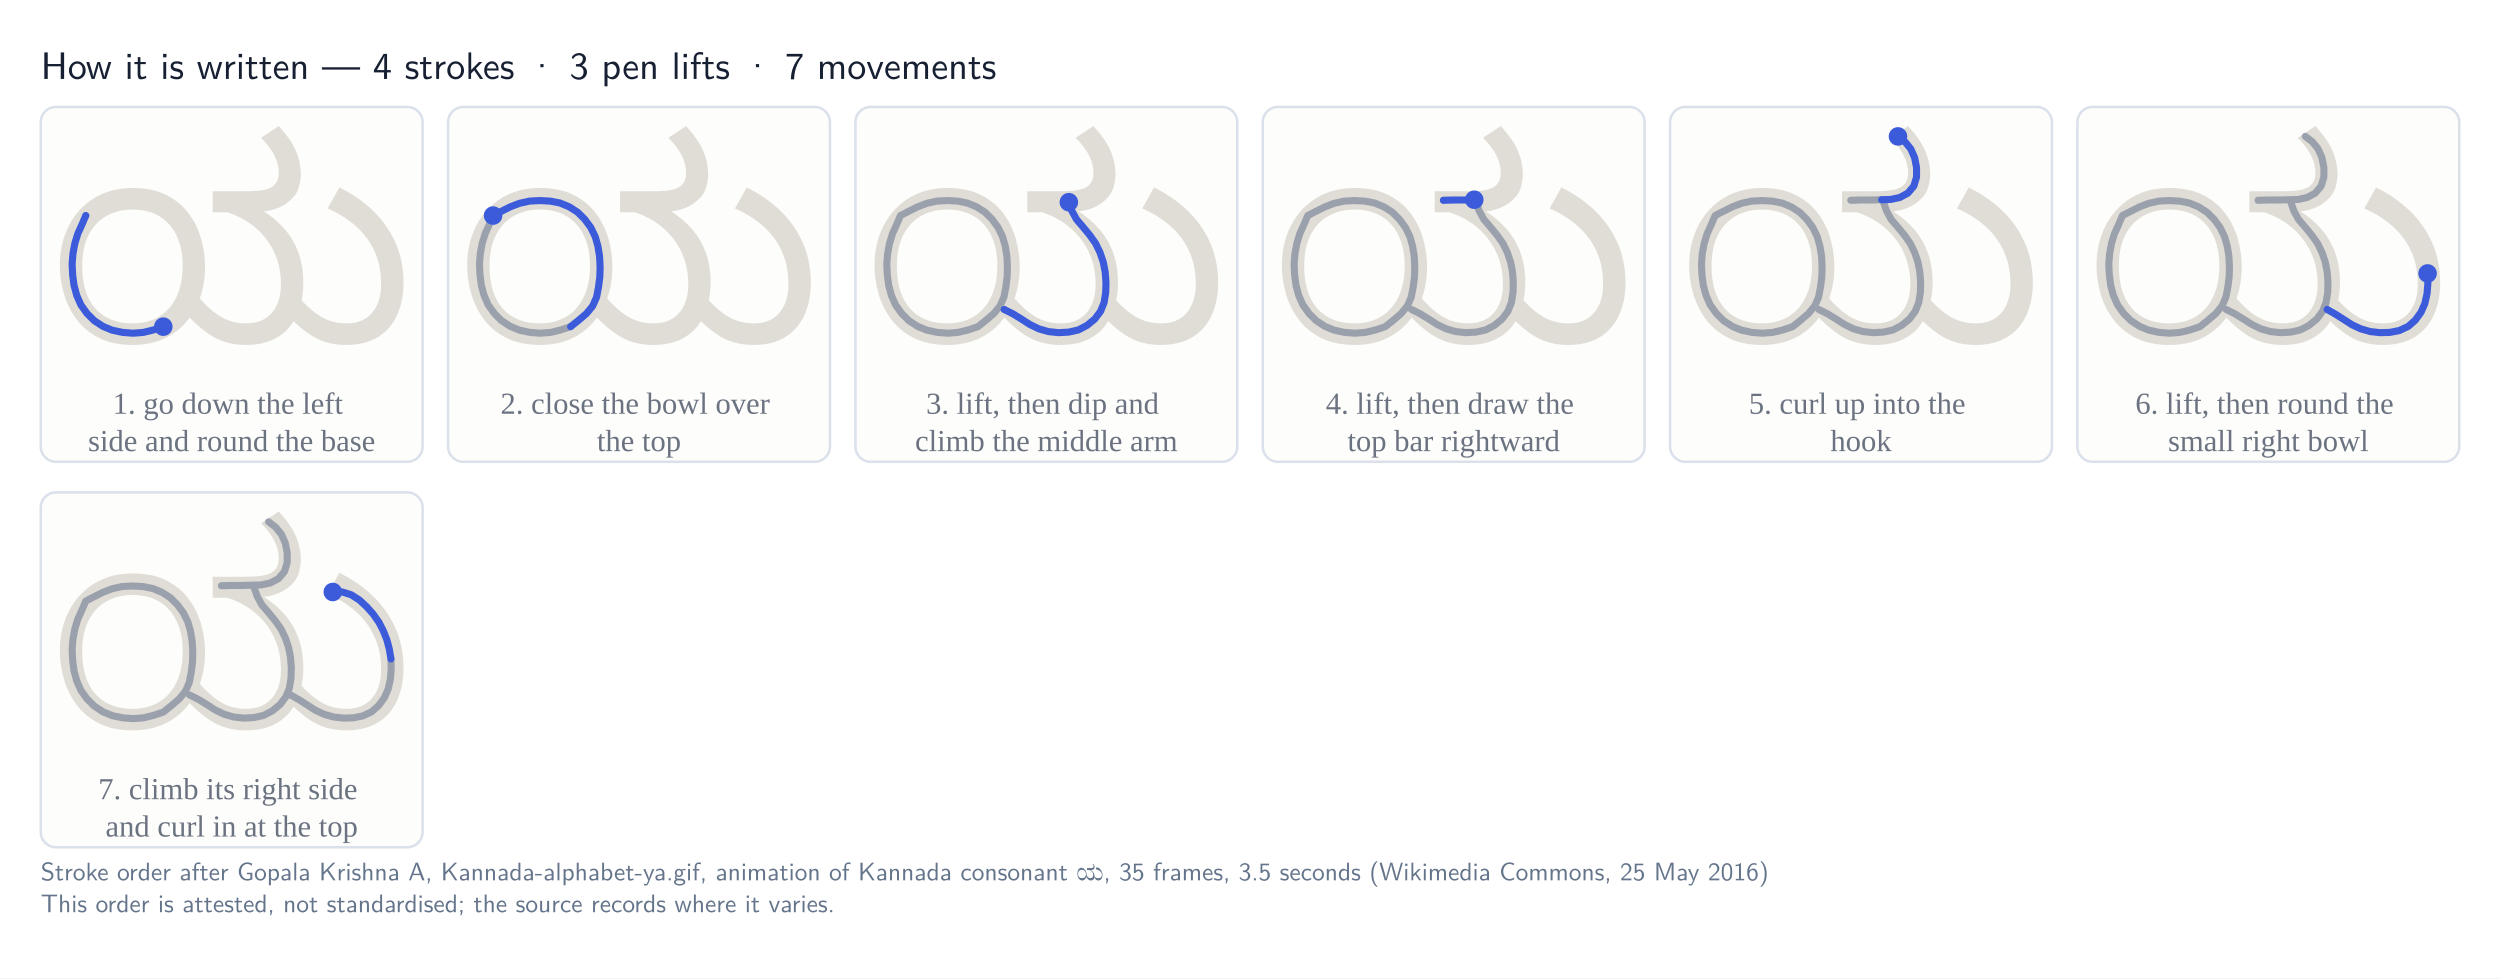
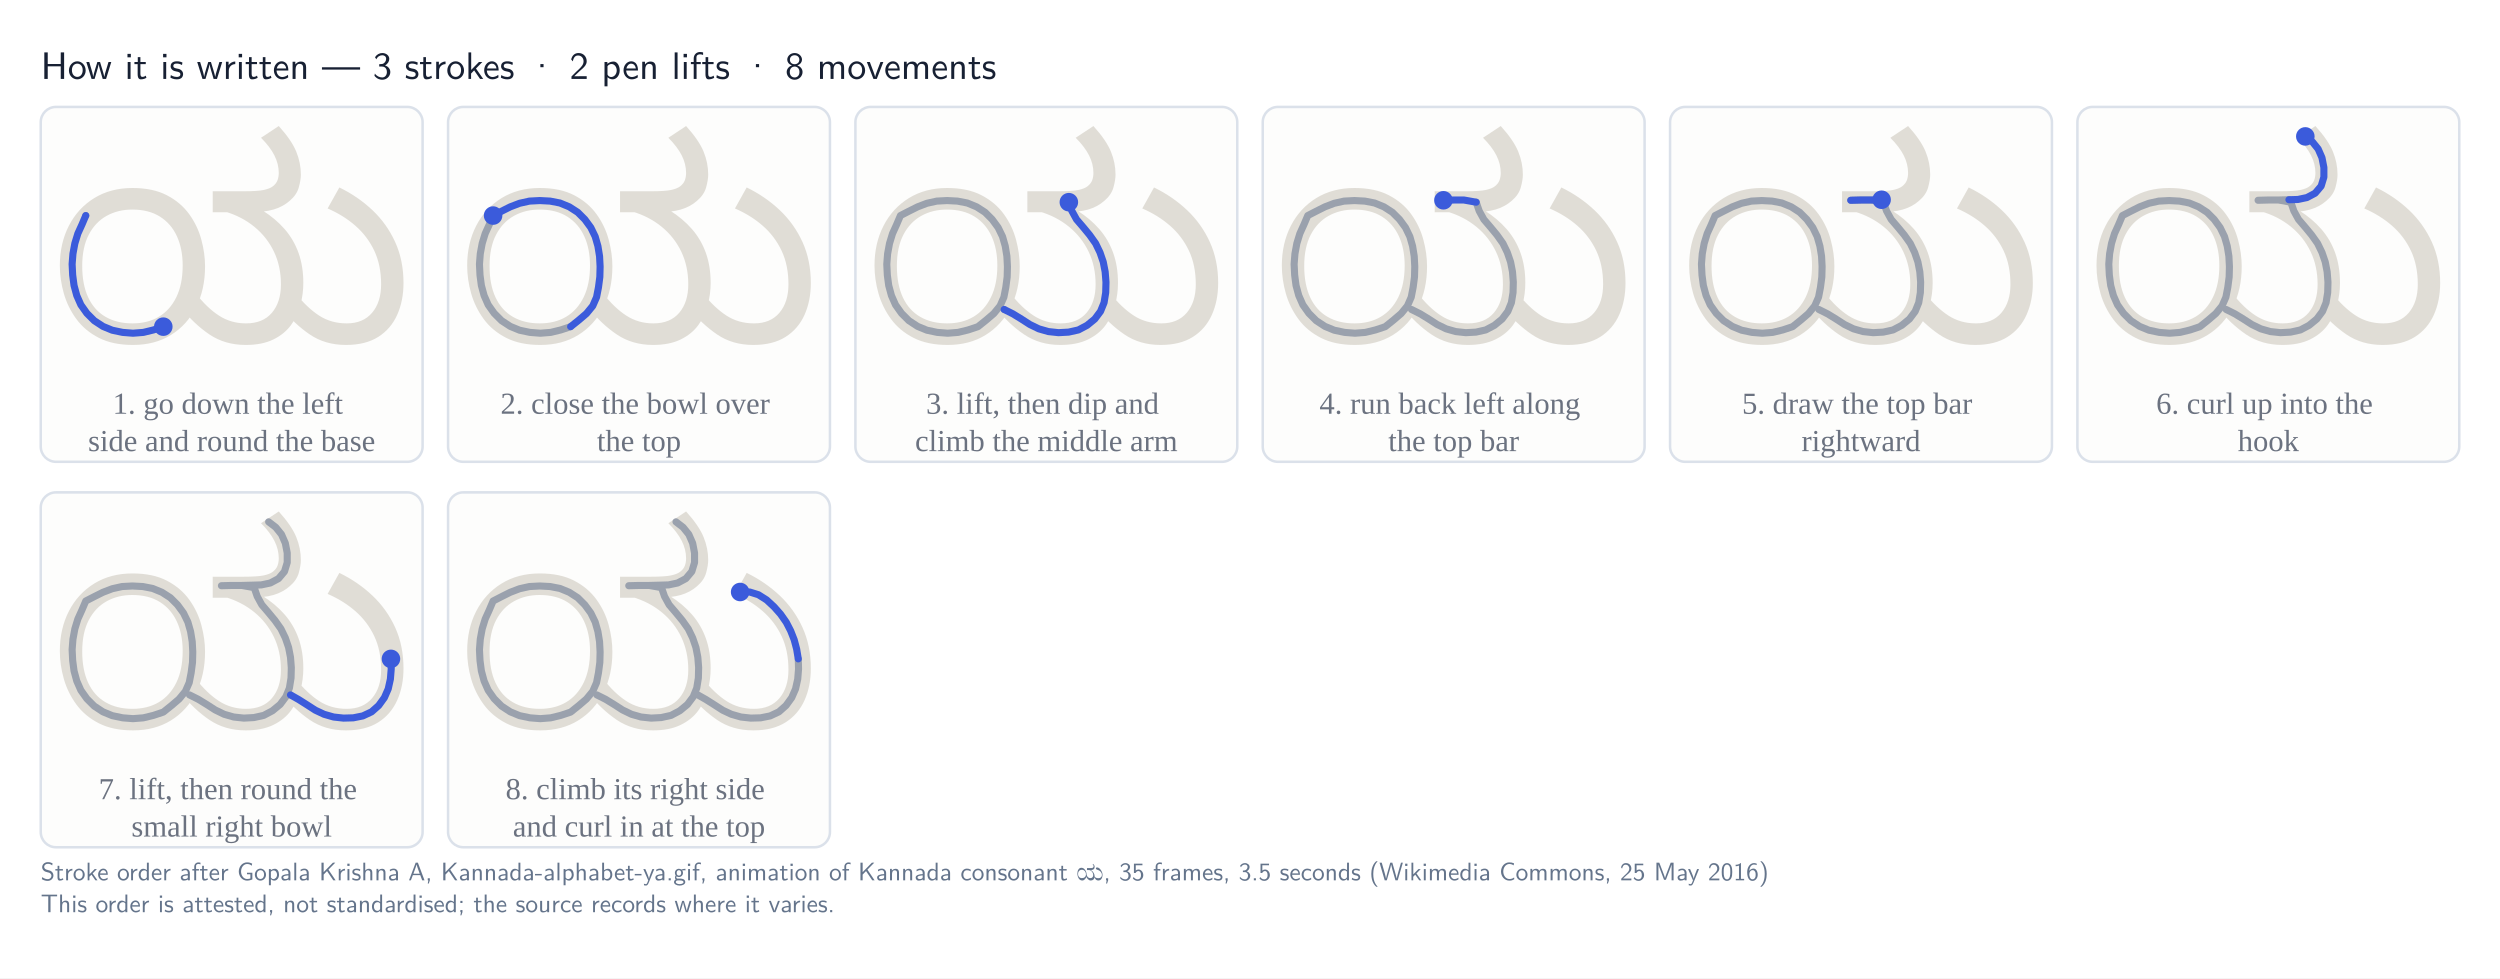
- <svg xmlns="http://www.w3.org/2000/svg" width="982" height="384.3" viewBox="0 0 982 384.3" role="img" aria-label="How to write ಯ: 4 strokes · 3 pen lifts · 7 movements">
+ <svg xmlns="http://www.w3.org/2000/svg" width="982" height="384.3" viewBox="0 0 982 384.3" role="img" aria-label="How to write ಯ: 3 strokes · 2 pen lifts · 8 movements">
  <rect x="0" y="0" width="982" height="384.3" fill="#ffffff" />
-   <text x="16" y="31" font-family="Latin Modern Sans, sans-serif" font-size="15" fill="#172033">How it is written — 4 strokes · 3 pen lifts · 7 movements</text>
+   <text x="16" y="31" font-family="Latin Modern Sans, sans-serif" font-size="15" fill="#172033">How it is written — 3 strokes · 2 pen lifts · 8 movements</text>
  <rect x="16" y="42" width="150" height="139.4" rx="6" fill="#fdfdfc" stroke="#dbe1ea" stroke-width="1" />
  <svg x="16" y="42" width="150" height="139.4" viewBox="-30 -860 1399 1300.1" preserveAspectRatio="xMidYMid meet" overflow="hidden">
    <g transform="scale(1,-1)">
      <path class="ductus__glyph" d="M308 -12Q234 -12 183 14Q132 40 100.5 83Q69 126 54.5 177Q40 228 40 279Q40 360 73 424.5Q106 489 166 526Q226 563 306 563Q381 563 432 536.5Q483 510 514 467Q545 424 558.5 373.5Q572 323 572 276Q572 191 539 126Q506 61 447 24.5Q388 -12 308 -12ZM306 67Q362 67 403 91.5Q444 116 467 163.5Q490 211 490 279Q490 340 469 386Q448 432 407 458Q366 484 305 484Q253 484 211.5 461Q170 438 146 392Q122 346 122 277Q122 209 144 162Q166 115 207.5 91Q249 67 306 67ZM721 -12Q645 -12 588 26.5Q531 65 486 123L538 177Q579 124 623 95.5Q667 67 722 67Q784 67 817 106Q850 145 850 210Q850 276 824.5 329.5Q799 383 752.5 421Q706 459 644 477L782 481Q830 451 863.5 412.5Q897 374 914.5 325Q932 276 932 215Q932 175 921.5 134.5Q911 94 887 61Q863 28 822 8Q781 -12 721 -12ZM1088 -12Q1012 -12 955.5 26.5Q899 65 853 123L904 177Q946 124 990 95.5Q1034 67 1091 67Q1151 67 1184 106Q1217 145 1217 210Q1217 280 1192 333Q1167 386 1123 424.5Q1079 463 1021 488L1064 565Q1132 532 1185 482Q1238 432 1268.5 365Q1299 298 1299 215Q1299 150 1276 98.5Q1253 47 1206.5 17.5Q1160 -12 1088 -12ZM923 612Q923 593 915.5 565.5Q908 538 882 516Q857 494 822.5 484Q788 474 730 474L600 474L600 551L712 551Q766 551 788 556Q810 561 820 569Q833 579 837.5 591.5Q842 604 842 618Q842 651 826 682.5Q810 714 777 747L842 790Q889 738 906 696.5Q923 655 923 612Z" fill="#e0ddd6" fill-rule="nonzero" />
      <path class="ductus__done" d="M135 462 L135 462" fill="none" stroke="#9aa1ad" stroke-width="26" stroke-linecap="round" stroke-linejoin="round" />
      <path class="ductus__pen" d="M135 462 L121 429 L106 396 L95 360 L88 322 L85 284 L87 244 L92 206 L102 169 L117 135 L139 104 L166 77 L198 56 L232 42 L270 34 L308 31 L346 34 L383 43 L419 55" fill="none" stroke="#3b5bdb" stroke-width="26" stroke-linecap="round" stroke-linejoin="round" />
      <circle class="ductus__tip" cx="419" cy="55" r="34" fill="#3b5bdb" />
    </g>
    <text class="ductus__caption" x="669.5" y="264.1" text-anchor="middle" font-size="112.1" fill="#6b7280">
      <tspan x="669.5" y="264.1">1. go down the left</tspan>
      <tspan x="669.5" y="400.9">side and round the base</tspan>
    </text>
  </svg>
  <rect x="176" y="42" width="150" height="139.4" rx="6" fill="#fdfdfc" stroke="#dbe1ea" stroke-width="1" />
  <svg x="176" y="42" width="150" height="139.4" viewBox="-30 -860 1399 1300.1" preserveAspectRatio="xMidYMid meet" overflow="hidden">
    <g transform="scale(1,-1)">
      <path class="ductus__glyph" d="M308 -12Q234 -12 183 14Q132 40 100.5 83Q69 126 54.5 177Q40 228 40 279Q40 360 73 424.5Q106 489 166 526Q226 563 306 563Q381 563 432 536.5Q483 510 514 467Q545 424 558.5 373.5Q572 323 572 276Q572 191 539 126Q506 61 447 24.5Q388 -12 308 -12ZM306 67Q362 67 403 91.5Q444 116 467 163.5Q490 211 490 279Q490 340 469 386Q448 432 407 458Q366 484 305 484Q253 484 211.5 461Q170 438 146 392Q122 346 122 277Q122 209 144 162Q166 115 207.5 91Q249 67 306 67ZM721 -12Q645 -12 588 26.5Q531 65 486 123L538 177Q579 124 623 95.5Q667 67 722 67Q784 67 817 106Q850 145 850 210Q850 276 824.5 329.5Q799 383 752.5 421Q706 459 644 477L782 481Q830 451 863.5 412.5Q897 374 914.5 325Q932 276 932 215Q932 175 921.5 134.5Q911 94 887 61Q863 28 822 8Q781 -12 721 -12ZM1088 -12Q1012 -12 955.5 26.5Q899 65 853 123L904 177Q946 124 990 95.5Q1034 67 1091 67Q1151 67 1184 106Q1217 145 1217 210Q1217 280 1192 333Q1167 386 1123 424.5Q1079 463 1021 488L1064 565Q1132 532 1185 482Q1238 432 1268.5 365Q1299 298 1299 215Q1299 150 1276 98.5Q1253 47 1206.5 17.5Q1160 -12 1088 -12ZM923 612Q923 593 915.5 565.5Q908 538 882 516Q857 494 822.5 484Q788 474 730 474L600 474L600 551L712 551Q766 551 788 556Q810 561 820 569Q833 579 837.5 591.5Q842 604 842 618Q842 651 826 682.5Q810 714 777 747L842 790Q889 738 906 696.5Q923 655 923 612Z" fill="#e0ddd6" fill-rule="nonzero" />
      <path class="ductus__done" d="M135 462 L121 429 L106 396 L95 360 L88 322 L85 284 L87 244 L92 206 L102 169 L117 135 L139 104 L166 77 L198 56 L232 42 L270 34 L308 31 L346 34 L383 43 L419 55 L419 55" fill="none" stroke="#9aa1ad" stroke-width="26" stroke-linecap="round" stroke-linejoin="round" />
      <path class="ductus__pen" d="M419 55 L449 79 L477 103 L500 131 L514 163 L521 199 L526 237 L527 275 L525 313 L519 350 L509 385 L493 418 L471 448 L445 474 L414 494 L380 508 L344 515 L306 517 L268 515 L232 507 L198 494 L166 478 L135 462" fill="none" stroke="#3b5bdb" stroke-width="26" stroke-linecap="round" stroke-linejoin="round" />
      <circle class="ductus__tip" cx="135" cy="462" r="34" fill="#3b5bdb" />
    </g>
    <text class="ductus__caption" x="669.5" y="264.1" text-anchor="middle" font-size="112.1" fill="#6b7280">
      <tspan x="669.5" y="264.1">2. close the bowl over</tspan>
      <tspan x="669.5" y="400.9">the top</tspan>
    </text>
  </svg>
  <rect x="336" y="42" width="150" height="139.4" rx="6" fill="#fdfdfc" stroke="#dbe1ea" stroke-width="1" />
  <svg x="336" y="42" width="150" height="139.4" viewBox="-30 -860 1399 1300.1" preserveAspectRatio="xMidYMid meet" overflow="hidden">
    <g transform="scale(1,-1)">
      <path class="ductus__glyph" d="M308 -12Q234 -12 183 14Q132 40 100.5 83Q69 126 54.5 177Q40 228 40 279Q40 360 73 424.5Q106 489 166 526Q226 563 306 563Q381 563 432 536.5Q483 510 514 467Q545 424 558.5 373.5Q572 323 572 276Q572 191 539 126Q506 61 447 24.5Q388 -12 308 -12ZM306 67Q362 67 403 91.5Q444 116 467 163.5Q490 211 490 279Q490 340 469 386Q448 432 407 458Q366 484 305 484Q253 484 211.5 461Q170 438 146 392Q122 346 122 277Q122 209 144 162Q166 115 207.5 91Q249 67 306 67ZM721 -12Q645 -12 588 26.5Q531 65 486 123L538 177Q579 124 623 95.5Q667 67 722 67Q784 67 817 106Q850 145 850 210Q850 276 824.5 329.5Q799 383 752.5 421Q706 459 644 477L782 481Q830 451 863.5 412.5Q897 374 914.5 325Q932 276 932 215Q932 175 921.5 134.5Q911 94 887 61Q863 28 822 8Q781 -12 721 -12ZM1088 -12Q1012 -12 955.5 26.5Q899 65 853 123L904 177Q946 124 990 95.5Q1034 67 1091 67Q1151 67 1184 106Q1217 145 1217 210Q1217 280 1192 333Q1167 386 1123 424.5Q1079 463 1021 488L1064 565Q1132 532 1185 482Q1238 432 1268.5 365Q1299 298 1299 215Q1299 150 1276 98.5Q1253 47 1206.5 17.5Q1160 -12 1088 -12ZM923 612Q923 593 915.5 565.5Q908 538 882 516Q857 494 822.5 484Q788 474 730 474L600 474L600 551L712 551Q766 551 788 556Q810 561 820 569Q833 579 837.5 591.5Q842 604 842 618Q842 651 826 682.5Q810 714 777 747L842 790Q889 738 906 696.5Q923 655 923 612Z" fill="#e0ddd6" fill-rule="nonzero" />
      <path class="ductus__done" d="M135 462 L121 429 L106 396 L95 360 L88 322 L85 284 L87 244 L92 206 L102 169 L117 135 L139 104 L166 77 L198 56 L232 42 L270 34 L308 31 L346 34 L383 43 L419 55 L449 79 L477 103 L500 131 L514 163 L521 199 L526 237 L527 275 L525 313 L519 350 L509 385 L493 418 L471 448 L445 474 L414 494 L380 508 L344 515 L306 517 L268 515 L232 507 L198 494 L166 478 L135 462" fill="none" stroke="#9aa1ad" stroke-width="26" stroke-linecap="round" stroke-linejoin="round" />
      <path class="ductus__done" d="M515 118 L515 118" fill="none" stroke="#9aa1ad" stroke-width="26" stroke-linecap="round" stroke-linejoin="round" />
      <path class="ductus__pen" d="M515 118 L547 102 L578 83 L609 63 L642 47 L677 37 L714 33 L751 35 L787 43 L819 60 L847 83 L868 111 L881 143 L887 180 L888 218 L885 256 L878 292 L866 327 L850 360 L828 391 L804 420 L780 448 L763 479 L752 511" fill="none" stroke="#3b5bdb" stroke-width="26" stroke-linecap="round" stroke-linejoin="round" />
      <circle class="ductus__tip" cx="752" cy="511" r="34" fill="#3b5bdb" />
    </g>
    <text class="ductus__caption" x="669.5" y="264.1" text-anchor="middle" font-size="112.1" fill="#6b7280">
      <tspan x="669.5" y="264.1">3. lift, then dip and</tspan>
      <tspan x="669.5" y="400.9">climb the middle arm</tspan>
    </text>
  </svg>
  <rect x="496" y="42" width="150" height="139.4" rx="6" fill="#fdfdfc" stroke="#dbe1ea" stroke-width="1" />
  <svg x="496" y="42" width="150" height="139.4" viewBox="-30 -860 1399 1300.1" preserveAspectRatio="xMidYMid meet" overflow="hidden">
    <g transform="scale(1,-1)">
      <path class="ductus__glyph" d="M308 -12Q234 -12 183 14Q132 40 100.5 83Q69 126 54.5 177Q40 228 40 279Q40 360 73 424.5Q106 489 166 526Q226 563 306 563Q381 563 432 536.5Q483 510 514 467Q545 424 558.5 373.5Q572 323 572 276Q572 191 539 126Q506 61 447 24.5Q388 -12 308 -12ZM306 67Q362 67 403 91.5Q444 116 467 163.5Q490 211 490 279Q490 340 469 386Q448 432 407 458Q366 484 305 484Q253 484 211.5 461Q170 438 146 392Q122 346 122 277Q122 209 144 162Q166 115 207.5 91Q249 67 306 67ZM721 -12Q645 -12 588 26.5Q531 65 486 123L538 177Q579 124 623 95.5Q667 67 722 67Q784 67 817 106Q850 145 850 210Q850 276 824.5 329.5Q799 383 752.5 421Q706 459 644 477L782 481Q830 451 863.5 412.5Q897 374 914.5 325Q932 276 932 215Q932 175 921.5 134.5Q911 94 887 61Q863 28 822 8Q781 -12 721 -12ZM1088 -12Q1012 -12 955.5 26.5Q899 65 853 123L904 177Q946 124 990 95.5Q1034 67 1091 67Q1151 67 1184 106Q1217 145 1217 210Q1217 280 1192 333Q1167 386 1123 424.5Q1079 463 1021 488L1064 565Q1132 532 1185 482Q1238 432 1268.5 365Q1299 298 1299 215Q1299 150 1276 98.5Q1253 47 1206.5 17.5Q1160 -12 1088 -12ZM923 612Q923 593 915.5 565.5Q908 538 882 516Q857 494 822.5 484Q788 474 730 474L600 474L600 551L712 551Q766 551 788 556Q810 561 820 569Q833 579 837.5 591.5Q842 604 842 618Q842 651 826 682.5Q810 714 777 747L842 790Q889 738 906 696.5Q923 655 923 612Z" fill="#e0ddd6" fill-rule="nonzero" />
      <path class="ductus__done" d="M135 462 L121 429 L106 396 L95 360 L88 322 L85 284 L87 244 L92 206 L102 169 L117 135 L139 104 L166 77 L198 56 L232 42 L270 34 L308 31 L346 34 L383 43 L419 55 L449 79 L477 103 L500 131 L514 163 L521 199 L526 237 L527 275 L525 313 L519 350 L509 385 L493 418 L471 448 L445 474 L414 494 L380 508 L344 515 L306 517 L268 515 L232 507 L198 494 L166 478 L135 462" fill="none" stroke="#9aa1ad" stroke-width="26" stroke-linecap="round" stroke-linejoin="round" />
-       <path class="ductus__done" d="M515 118 L547 102 L578 83 L609 63 L642 47 L677 37 L714 33 L751 35 L787 43 L819 60 L847 83 L868 111 L881 143 L887 180 L888 218 L885 256 L878 292 L866 327 L850 360 L828 391 L804 420 L780 448 L763 479 L752 511" fill="none" stroke="#9aa1ad" stroke-width="26" stroke-linecap="round" stroke-linejoin="round" />
-       <path class="ductus__done" d="M632 518 L632 518" fill="none" stroke="#9aa1ad" stroke-width="26" stroke-linecap="round" stroke-linejoin="round" />
-       <path class="ductus__pen" d="M632 518 L670 519 L707 519 L745 520" fill="none" stroke="#3b5bdb" stroke-width="26" stroke-linecap="round" stroke-linejoin="round" />
-       <circle class="ductus__tip" cx="745" cy="520" r="34" fill="#3b5bdb" />
+       <path class="ductus__done" d="M515 118 L547 102 L578 83 L609 63 L642 47 L677 37 L714 33 L751 35 L787 43 L819 60 L847 83 L868 111 L881 143 L887 180 L888 218 L885 256 L878 292 L866 327 L850 360 L828 391 L804 420 L780 448 L763 479 L752 511 L752 511" fill="none" stroke="#9aa1ad" stroke-width="26" stroke-linecap="round" stroke-linejoin="round" />
+       <path class="ductus__pen" d="M752 511 L707 519 L670 519 L632 518" fill="none" stroke="#3b5bdb" stroke-width="26" stroke-linecap="round" stroke-linejoin="round" />
+       <circle class="ductus__tip" cx="632" cy="518" r="34" fill="#3b5bdb" />
    </g>
    <text class="ductus__caption" x="669.5" y="264.1" text-anchor="middle" font-size="112.1" fill="#6b7280">
-       <tspan x="669.5" y="264.1">4. lift, then draw the</tspan>
-       <tspan x="669.5" y="400.9">top bar rightward</tspan>
+       <tspan x="669.5" y="264.1">4. run back left along</tspan>
+       <tspan x="669.5" y="400.9">the top bar</tspan>
    </text>
  </svg>
  <rect x="656" y="42" width="150" height="139.4" rx="6" fill="#fdfdfc" stroke="#dbe1ea" stroke-width="1" />
  <svg x="656" y="42" width="150" height="139.4" viewBox="-30 -860 1399 1300.1" preserveAspectRatio="xMidYMid meet" overflow="hidden">
    <g transform="scale(1,-1)">
      <path class="ductus__glyph" d="M308 -12Q234 -12 183 14Q132 40 100.5 83Q69 126 54.5 177Q40 228 40 279Q40 360 73 424.5Q106 489 166 526Q226 563 306 563Q381 563 432 536.5Q483 510 514 467Q545 424 558.5 373.5Q572 323 572 276Q572 191 539 126Q506 61 447 24.5Q388 -12 308 -12ZM306 67Q362 67 403 91.5Q444 116 467 163.5Q490 211 490 279Q490 340 469 386Q448 432 407 458Q366 484 305 484Q253 484 211.5 461Q170 438 146 392Q122 346 122 277Q122 209 144 162Q166 115 207.5 91Q249 67 306 67ZM721 -12Q645 -12 588 26.5Q531 65 486 123L538 177Q579 124 623 95.5Q667 67 722 67Q784 67 817 106Q850 145 850 210Q850 276 824.5 329.5Q799 383 752.5 421Q706 459 644 477L782 481Q830 451 863.5 412.5Q897 374 914.5 325Q932 276 932 215Q932 175 921.5 134.5Q911 94 887 61Q863 28 822 8Q781 -12 721 -12ZM1088 -12Q1012 -12 955.5 26.5Q899 65 853 123L904 177Q946 124 990 95.5Q1034 67 1091 67Q1151 67 1184 106Q1217 145 1217 210Q1217 280 1192 333Q1167 386 1123 424.5Q1079 463 1021 488L1064 565Q1132 532 1185 482Q1238 432 1268.5 365Q1299 298 1299 215Q1299 150 1276 98.5Q1253 47 1206.5 17.5Q1160 -12 1088 -12ZM923 612Q923 593 915.5 565.5Q908 538 882 516Q857 494 822.5 484Q788 474 730 474L600 474L600 551L712 551Q766 551 788 556Q810 561 820 569Q833 579 837.5 591.5Q842 604 842 618Q842 651 826 682.5Q810 714 777 747L842 790Q889 738 906 696.5Q923 655 923 612Z" fill="#e0ddd6" fill-rule="nonzero" />
      <path class="ductus__done" d="M135 462 L121 429 L106 396 L95 360 L88 322 L85 284 L87 244 L92 206 L102 169 L117 135 L139 104 L166 77 L198 56 L232 42 L270 34 L308 31 L346 34 L383 43 L419 55 L449 79 L477 103 L500 131 L514 163 L521 199 L526 237 L527 275 L525 313 L519 350 L509 385 L493 418 L471 448 L445 474 L414 494 L380 508 L344 515 L306 517 L268 515 L232 507 L198 494 L166 478 L135 462" fill="none" stroke="#9aa1ad" stroke-width="26" stroke-linecap="round" stroke-linejoin="round" />
-       <path class="ductus__done" d="M515 118 L547 102 L578 83 L609 63 L642 47 L677 37 L714 33 L751 35 L787 43 L819 60 L847 83 L868 111 L881 143 L887 180 L888 218 L885 256 L878 292 L866 327 L850 360 L828 391 L804 420 L780 448 L763 479 L752 511" fill="none" stroke="#9aa1ad" stroke-width="26" stroke-linecap="round" stroke-linejoin="round" />
-       <path class="ductus__done" d="M632 518 L670 519 L707 519 L745 520 L745 520" fill="none" stroke="#9aa1ad" stroke-width="26" stroke-linecap="round" stroke-linejoin="round" />
-       <path class="ductus__pen" d="M745 520 L778 521 L811 528 L841 544 L863 570 L873 603 L873 638 L866 674 L852 706 L831 732 L805 752" fill="none" stroke="#3b5bdb" stroke-width="26" stroke-linecap="round" stroke-linejoin="round" />
-       <circle class="ductus__tip" cx="805" cy="752" r="34" fill="#3b5bdb" />
+       <path class="ductus__done" d="M515 118 L547 102 L578 83 L609 63 L642 47 L677 37 L714 33 L751 35 L787 43 L819 60 L847 83 L868 111 L881 143 L887 180 L888 218 L885 256 L878 292 L866 327 L850 360 L828 391 L804 420 L780 448 L763 479 L752 511 L707 519 L670 519 L632 518 L632 518" fill="none" stroke="#9aa1ad" stroke-width="26" stroke-linecap="round" stroke-linejoin="round" />
+       <path class="ductus__pen" d="M632 518 L670 519 L707 519 L745 520" fill="none" stroke="#3b5bdb" stroke-width="26" stroke-linecap="round" stroke-linejoin="round" />
+       <circle class="ductus__tip" cx="745" cy="520" r="34" fill="#3b5bdb" />
    </g>
    <text class="ductus__caption" x="669.5" y="264.1" text-anchor="middle" font-size="112.1" fill="#6b7280">
-       <tspan x="669.5" y="264.1">5. curl up into the</tspan>
-       <tspan x="669.5" y="400.9">hook</tspan>
+       <tspan x="669.5" y="264.1">5. draw the top bar</tspan>
+       <tspan x="669.5" y="400.9">rightward</tspan>
    </text>
  </svg>
  <rect x="816" y="42" width="150" height="139.4" rx="6" fill="#fdfdfc" stroke="#dbe1ea" stroke-width="1" />
  <svg x="816" y="42" width="150" height="139.4" viewBox="-30 -860 1399 1300.1" preserveAspectRatio="xMidYMid meet" overflow="hidden">
    <g transform="scale(1,-1)">
      <path class="ductus__glyph" d="M308 -12Q234 -12 183 14Q132 40 100.5 83Q69 126 54.5 177Q40 228 40 279Q40 360 73 424.5Q106 489 166 526Q226 563 306 563Q381 563 432 536.5Q483 510 514 467Q545 424 558.5 373.5Q572 323 572 276Q572 191 539 126Q506 61 447 24.5Q388 -12 308 -12ZM306 67Q362 67 403 91.5Q444 116 467 163.5Q490 211 490 279Q490 340 469 386Q448 432 407 458Q366 484 305 484Q253 484 211.5 461Q170 438 146 392Q122 346 122 277Q122 209 144 162Q166 115 207.5 91Q249 67 306 67ZM721 -12Q645 -12 588 26.5Q531 65 486 123L538 177Q579 124 623 95.5Q667 67 722 67Q784 67 817 106Q850 145 850 210Q850 276 824.5 329.5Q799 383 752.5 421Q706 459 644 477L782 481Q830 451 863.5 412.5Q897 374 914.5 325Q932 276 932 215Q932 175 921.5 134.5Q911 94 887 61Q863 28 822 8Q781 -12 721 -12ZM1088 -12Q1012 -12 955.5 26.5Q899 65 853 123L904 177Q946 124 990 95.5Q1034 67 1091 67Q1151 67 1184 106Q1217 145 1217 210Q1217 280 1192 333Q1167 386 1123 424.5Q1079 463 1021 488L1064 565Q1132 532 1185 482Q1238 432 1268.5 365Q1299 298 1299 215Q1299 150 1276 98.5Q1253 47 1206.5 17.5Q1160 -12 1088 -12ZM923 612Q923 593 915.5 565.5Q908 538 882 516Q857 494 822.5 484Q788 474 730 474L600 474L600 551L712 551Q766 551 788 556Q810 561 820 569Q833 579 837.5 591.5Q842 604 842 618Q842 651 826 682.5Q810 714 777 747L842 790Q889 738 906 696.5Q923 655 923 612Z" fill="#e0ddd6" fill-rule="nonzero" />
      <path class="ductus__done" d="M135 462 L121 429 L106 396 L95 360 L88 322 L85 284 L87 244 L92 206 L102 169 L117 135 L139 104 L166 77 L198 56 L232 42 L270 34 L308 31 L346 34 L383 43 L419 55 L449 79 L477 103 L500 131 L514 163 L521 199 L526 237 L527 275 L525 313 L519 350 L509 385 L493 418 L471 448 L445 474 L414 494 L380 508 L344 515 L306 517 L268 515 L232 507 L198 494 L166 478 L135 462" fill="none" stroke="#9aa1ad" stroke-width="26" stroke-linecap="round" stroke-linejoin="round" />
-       <path class="ductus__done" d="M515 118 L547 102 L578 83 L609 63 L642 47 L677 37 L714 33 L751 35 L787 43 L819 60 L847 83 L868 111 L881 143 L887 180 L888 218 L885 256 L878 292 L866 327 L850 360 L828 391 L804 420 L780 448 L763 479 L752 511" fill="none" stroke="#9aa1ad" stroke-width="26" stroke-linecap="round" stroke-linejoin="round" />
-       <path class="ductus__done" d="M632 518 L670 519 L707 519 L745 520 L778 521 L811 528 L841 544 L863 570 L873 603 L873 638 L866 674 L852 706 L831 732 L805 752" fill="none" stroke="#9aa1ad" stroke-width="26" stroke-linecap="round" stroke-linejoin="round" />
-       <path class="ductus__done" d="M885 118 L885 118" fill="none" stroke="#9aa1ad" stroke-width="26" stroke-linecap="round" stroke-linejoin="round" />
-       <path class="ductus__pen" d="M885 118 L915 101 L945 82 L976 62 L1008 47 L1043 37 L1079 33 L1115 34 L1150 41 L1182 56 L1208 79 L1229 108 L1243 140 L1251 176 L1254 213 L1253 250" fill="none" stroke="#3b5bdb" stroke-width="26" stroke-linecap="round" stroke-linejoin="round" />
-       <circle class="ductus__tip" cx="1253" cy="250" r="34" fill="#3b5bdb" />
+       <path class="ductus__done" d="M515 118 L547 102 L578 83 L609 63 L642 47 L677 37 L714 33 L751 35 L787 43 L819 60 L847 83 L868 111 L881 143 L887 180 L888 218 L885 256 L878 292 L866 327 L850 360 L828 391 L804 420 L780 448 L763 479 L752 511 L707 519 L670 519 L632 518 L670 519 L707 519 L745 520 L745 520" fill="none" stroke="#9aa1ad" stroke-width="26" stroke-linecap="round" stroke-linejoin="round" />
+       <path class="ductus__pen" d="M745 520 L778 521 L811 528 L841 544 L863 570 L873 603 L873 638 L866 674 L852 706 L831 732 L805 752" fill="none" stroke="#3b5bdb" stroke-width="26" stroke-linecap="round" stroke-linejoin="round" />
+       <circle class="ductus__tip" cx="805" cy="752" r="34" fill="#3b5bdb" />
    </g>
    <text class="ductus__caption" x="669.5" y="264.1" text-anchor="middle" font-size="112.1" fill="#6b7280">
-       <tspan x="669.5" y="264.1">6. lift, then round the</tspan>
-       <tspan x="669.5" y="400.9">small right bowl</tspan>
+       <tspan x="669.5" y="264.1">6. curl up into the</tspan>
+       <tspan x="669.5" y="400.9">hook</tspan>
    </text>
  </svg>
  <rect x="16" y="193.4" width="150" height="139.4" rx="6" fill="#fdfdfc" stroke="#dbe1ea" stroke-width="1" />
  <svg x="16" y="193.4" width="150" height="139.4" viewBox="-30 -860 1399 1300.1" preserveAspectRatio="xMidYMid meet" overflow="hidden">
    <g transform="scale(1,-1)">
      <path class="ductus__glyph" d="M308 -12Q234 -12 183 14Q132 40 100.5 83Q69 126 54.5 177Q40 228 40 279Q40 360 73 424.5Q106 489 166 526Q226 563 306 563Q381 563 432 536.5Q483 510 514 467Q545 424 558.5 373.5Q572 323 572 276Q572 191 539 126Q506 61 447 24.5Q388 -12 308 -12ZM306 67Q362 67 403 91.5Q444 116 467 163.5Q490 211 490 279Q490 340 469 386Q448 432 407 458Q366 484 305 484Q253 484 211.5 461Q170 438 146 392Q122 346 122 277Q122 209 144 162Q166 115 207.5 91Q249 67 306 67ZM721 -12Q645 -12 588 26.5Q531 65 486 123L538 177Q579 124 623 95.5Q667 67 722 67Q784 67 817 106Q850 145 850 210Q850 276 824.5 329.5Q799 383 752.5 421Q706 459 644 477L782 481Q830 451 863.5 412.5Q897 374 914.5 325Q932 276 932 215Q932 175 921.5 134.5Q911 94 887 61Q863 28 822 8Q781 -12 721 -12ZM1088 -12Q1012 -12 955.5 26.5Q899 65 853 123L904 177Q946 124 990 95.5Q1034 67 1091 67Q1151 67 1184 106Q1217 145 1217 210Q1217 280 1192 333Q1167 386 1123 424.5Q1079 463 1021 488L1064 565Q1132 532 1185 482Q1238 432 1268.5 365Q1299 298 1299 215Q1299 150 1276 98.5Q1253 47 1206.5 17.5Q1160 -12 1088 -12ZM923 612Q923 593 915.5 565.5Q908 538 882 516Q857 494 822.5 484Q788 474 730 474L600 474L600 551L712 551Q766 551 788 556Q810 561 820 569Q833 579 837.5 591.5Q842 604 842 618Q842 651 826 682.5Q810 714 777 747L842 790Q889 738 906 696.5Q923 655 923 612Z" fill="#e0ddd6" fill-rule="nonzero" />
      <path class="ductus__done" d="M135 462 L121 429 L106 396 L95 360 L88 322 L85 284 L87 244 L92 206 L102 169 L117 135 L139 104 L166 77 L198 56 L232 42 L270 34 L308 31 L346 34 L383 43 L419 55 L449 79 L477 103 L500 131 L514 163 L521 199 L526 237 L527 275 L525 313 L519 350 L509 385 L493 418 L471 448 L445 474 L414 494 L380 508 L344 515 L306 517 L268 515 L232 507 L198 494 L166 478 L135 462" fill="none" stroke="#9aa1ad" stroke-width="26" stroke-linecap="round" stroke-linejoin="round" />
-       <path class="ductus__done" d="M515 118 L547 102 L578 83 L609 63 L642 47 L677 37 L714 33 L751 35 L787 43 L819 60 L847 83 L868 111 L881 143 L887 180 L888 218 L885 256 L878 292 L866 327 L850 360 L828 391 L804 420 L780 448 L763 479 L752 511" fill="none" stroke="#9aa1ad" stroke-width="26" stroke-linecap="round" stroke-linejoin="round" />
-       <path class="ductus__done" d="M632 518 L670 519 L707 519 L745 520 L778 521 L811 528 L841 544 L863 570 L873 603 L873 638 L866 674 L852 706 L831 732 L805 752" fill="none" stroke="#9aa1ad" stroke-width="26" stroke-linecap="round" stroke-linejoin="round" />
+       <path class="ductus__done" d="M515 118 L547 102 L578 83 L609 63 L642 47 L677 37 L714 33 L751 35 L787 43 L819 60 L847 83 L868 111 L881 143 L887 180 L888 218 L885 256 L878 292 L866 327 L850 360 L828 391 L804 420 L780 448 L763 479 L752 511 L707 519 L670 519 L632 518 L670 519 L707 519 L745 520 L778 521 L811 528 L841 544 L863 570 L873 603 L873 638 L866 674 L852 706 L831 732 L805 752" fill="none" stroke="#9aa1ad" stroke-width="26" stroke-linecap="round" stroke-linejoin="round" />
+       <path class="ductus__done" d="M885 118 L885 118" fill="none" stroke="#9aa1ad" stroke-width="26" stroke-linecap="round" stroke-linejoin="round" />
+       <path class="ductus__pen" d="M885 118 L915 101 L945 82 L976 62 L1008 47 L1043 37 L1079 33 L1115 34 L1150 41 L1182 56 L1208 79 L1229 108 L1243 140 L1251 176 L1254 213 L1253 250" fill="none" stroke="#3b5bdb" stroke-width="26" stroke-linecap="round" stroke-linejoin="round" />
+       <circle class="ductus__tip" cx="1253" cy="250" r="34" fill="#3b5bdb" />
+     </g>
+     <text class="ductus__caption" x="669.5" y="264.1" text-anchor="middle" font-size="112.1" fill="#6b7280">
+       <tspan x="669.5" y="264.1">7. lift, then round the</tspan>
+       <tspan x="669.5" y="400.9">small right bowl</tspan>
+     </text>
+   </svg>
+   <rect x="176" y="193.4" width="150" height="139.4" rx="6" fill="#fdfdfc" stroke="#dbe1ea" stroke-width="1" />
+   <svg x="176" y="193.4" width="150" height="139.4" viewBox="-30 -860 1399 1300.1" preserveAspectRatio="xMidYMid meet" overflow="hidden">
+     <g transform="scale(1,-1)">
+       <path class="ductus__glyph" d="M308 -12Q234 -12 183 14Q132 40 100.5 83Q69 126 54.5 177Q40 228 40 279Q40 360 73 424.5Q106 489 166 526Q226 563 306 563Q381 563 432 536.5Q483 510 514 467Q545 424 558.5 373.5Q572 323 572 276Q572 191 539 126Q506 61 447 24.5Q388 -12 308 -12ZM306 67Q362 67 403 91.5Q444 116 467 163.5Q490 211 490 279Q490 340 469 386Q448 432 407 458Q366 484 305 484Q253 484 211.5 461Q170 438 146 392Q122 346 122 277Q122 209 144 162Q166 115 207.5 91Q249 67 306 67ZM721 -12Q645 -12 588 26.5Q531 65 486 123L538 177Q579 124 623 95.5Q667 67 722 67Q784 67 817 106Q850 145 850 210Q850 276 824.5 329.5Q799 383 752.5 421Q706 459 644 477L782 481Q830 451 863.5 412.5Q897 374 914.5 325Q932 276 932 215Q932 175 921.5 134.5Q911 94 887 61Q863 28 822 8Q781 -12 721 -12ZM1088 -12Q1012 -12 955.5 26.5Q899 65 853 123L904 177Q946 124 990 95.5Q1034 67 1091 67Q1151 67 1184 106Q1217 145 1217 210Q1217 280 1192 333Q1167 386 1123 424.5Q1079 463 1021 488L1064 565Q1132 532 1185 482Q1238 432 1268.5 365Q1299 298 1299 215Q1299 150 1276 98.5Q1253 47 1206.5 17.5Q1160 -12 1088 -12ZM923 612Q923 593 915.5 565.5Q908 538 882 516Q857 494 822.5 484Q788 474 730 474L600 474L600 551L712 551Q766 551 788 556Q810 561 820 569Q833 579 837.5 591.5Q842 604 842 618Q842 651 826 682.5Q810 714 777 747L842 790Q889 738 906 696.5Q923 655 923 612Z" fill="#e0ddd6" fill-rule="nonzero" />
+       <path class="ductus__done" d="M135 462 L121 429 L106 396 L95 360 L88 322 L85 284 L87 244 L92 206 L102 169 L117 135 L139 104 L166 77 L198 56 L232 42 L270 34 L308 31 L346 34 L383 43 L419 55 L449 79 L477 103 L500 131 L514 163 L521 199 L526 237 L527 275 L525 313 L519 350 L509 385 L493 418 L471 448 L445 474 L414 494 L380 508 L344 515 L306 517 L268 515 L232 507 L198 494 L166 478 L135 462" fill="none" stroke="#9aa1ad" stroke-width="26" stroke-linecap="round" stroke-linejoin="round" />
+       <path class="ductus__done" d="M515 118 L547 102 L578 83 L609 63 L642 47 L677 37 L714 33 L751 35 L787 43 L819 60 L847 83 L868 111 L881 143 L887 180 L888 218 L885 256 L878 292 L866 327 L850 360 L828 391 L804 420 L780 448 L763 479 L752 511 L707 519 L670 519 L632 518 L670 519 L707 519 L745 520 L778 521 L811 528 L841 544 L863 570 L873 603 L873 638 L866 674 L852 706 L831 732 L805 752" fill="none" stroke="#9aa1ad" stroke-width="26" stroke-linecap="round" stroke-linejoin="round" />
      <path class="ductus__done" d="M885 118 L915 101 L945 82 L976 62 L1008 47 L1043 37 L1079 33 L1115 34 L1150 41 L1182 56 L1208 79 L1229 108 L1243 140 L1251 176 L1254 213 L1253 250 L1253 250" fill="none" stroke="#9aa1ad" stroke-width="26" stroke-linecap="round" stroke-linejoin="round" />
      <path class="ductus__pen" d="M1253 250 L1247 286 L1238 320 L1225 353 L1209 384 L1188 414 L1164 441 L1137 466 L1107 485 L1075 495 L1040 495" fill="none" stroke="#3b5bdb" stroke-width="26" stroke-linecap="round" stroke-linejoin="round" />
      <circle class="ductus__tip" cx="1040" cy="495" r="34" fill="#3b5bdb" />
    </g>
    <text class="ductus__caption" x="669.5" y="264.1" text-anchor="middle" font-size="112.1" fill="#6b7280">
-       <tspan x="669.5" y="264.1">7. climb its right side</tspan>
+       <tspan x="669.5" y="264.1">8. climb its right side</tspan>
      <tspan x="669.5" y="400.9">and curl in at the top</tspan>
    </text>
  </svg>
  <text x="16" y="345.8" font-family="Latin Modern Sans, sans-serif" font-size="10" fill="#64748b">Stroke order after Gopala Krishna A, Kannada-alphabet-ya.gif, animation of Kannada consonant ಯ, 35 frames, 3.5 seconds (Wikimedia Commons, 25 May 2016)</text>
  <text x="16" y="358.3" font-family="Latin Modern Sans, sans-serif" font-size="10" fill="#64748b">This order is attested, not standardised; the source records where it varies.</text>
</svg>
